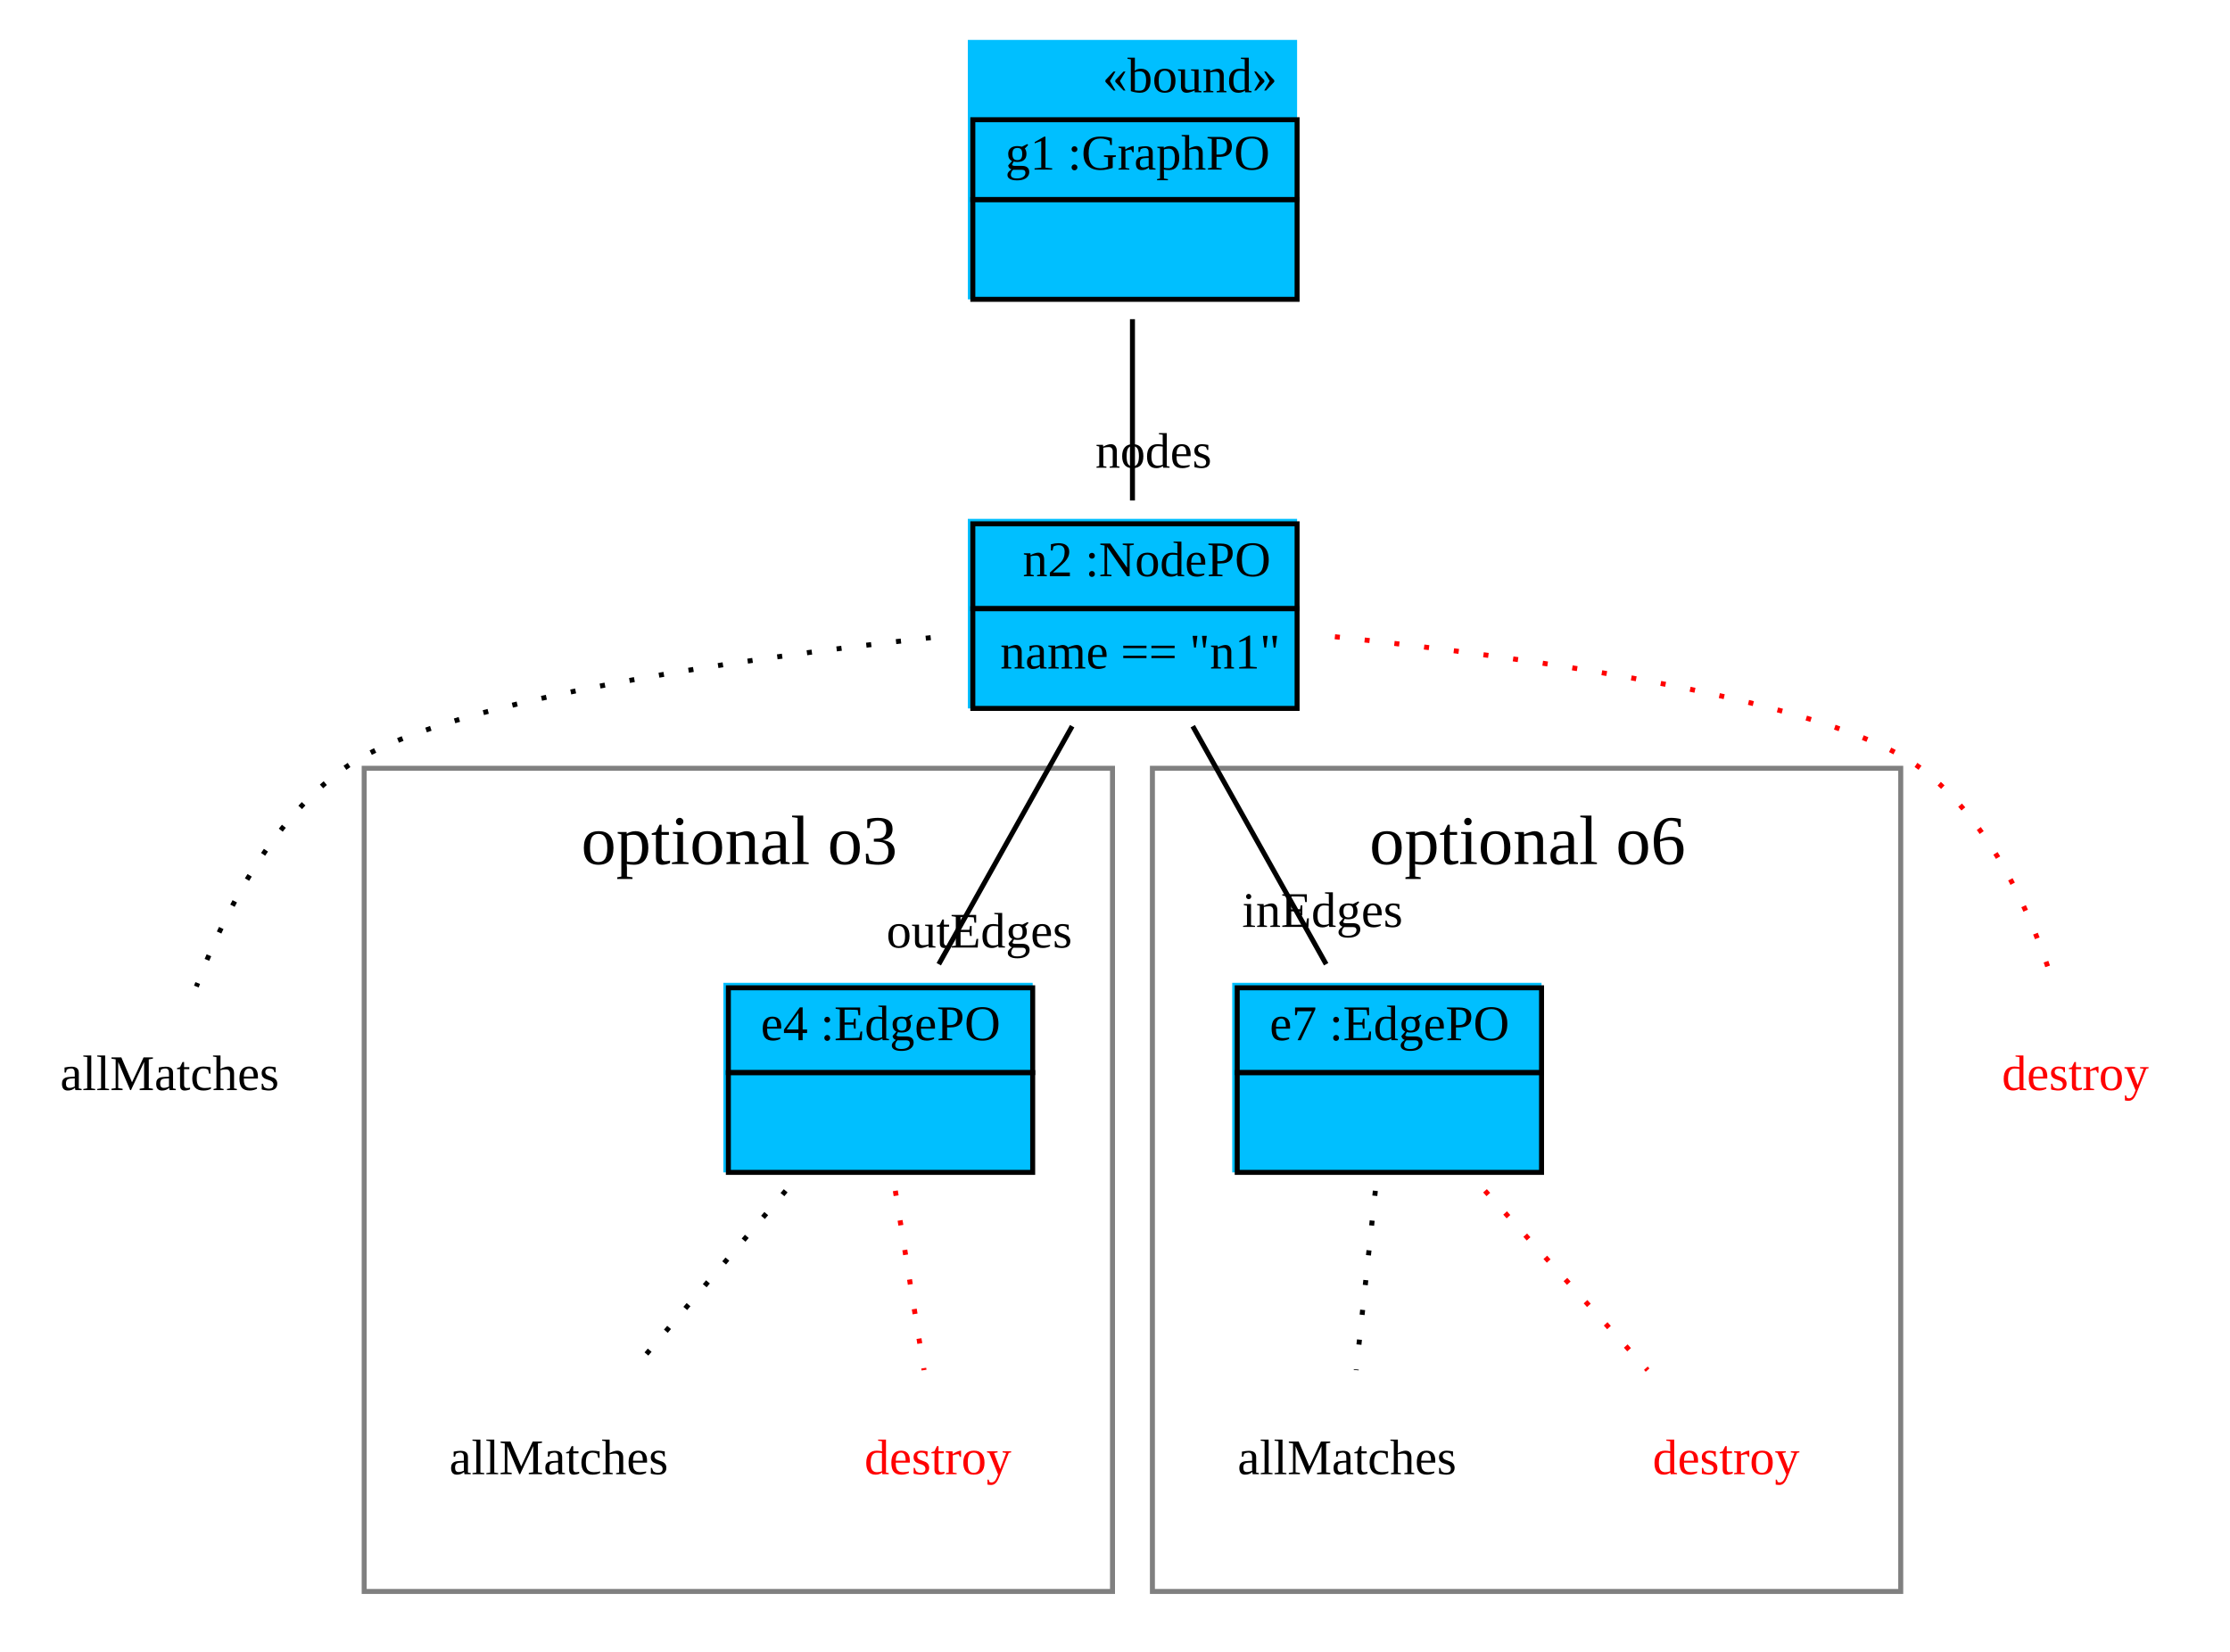
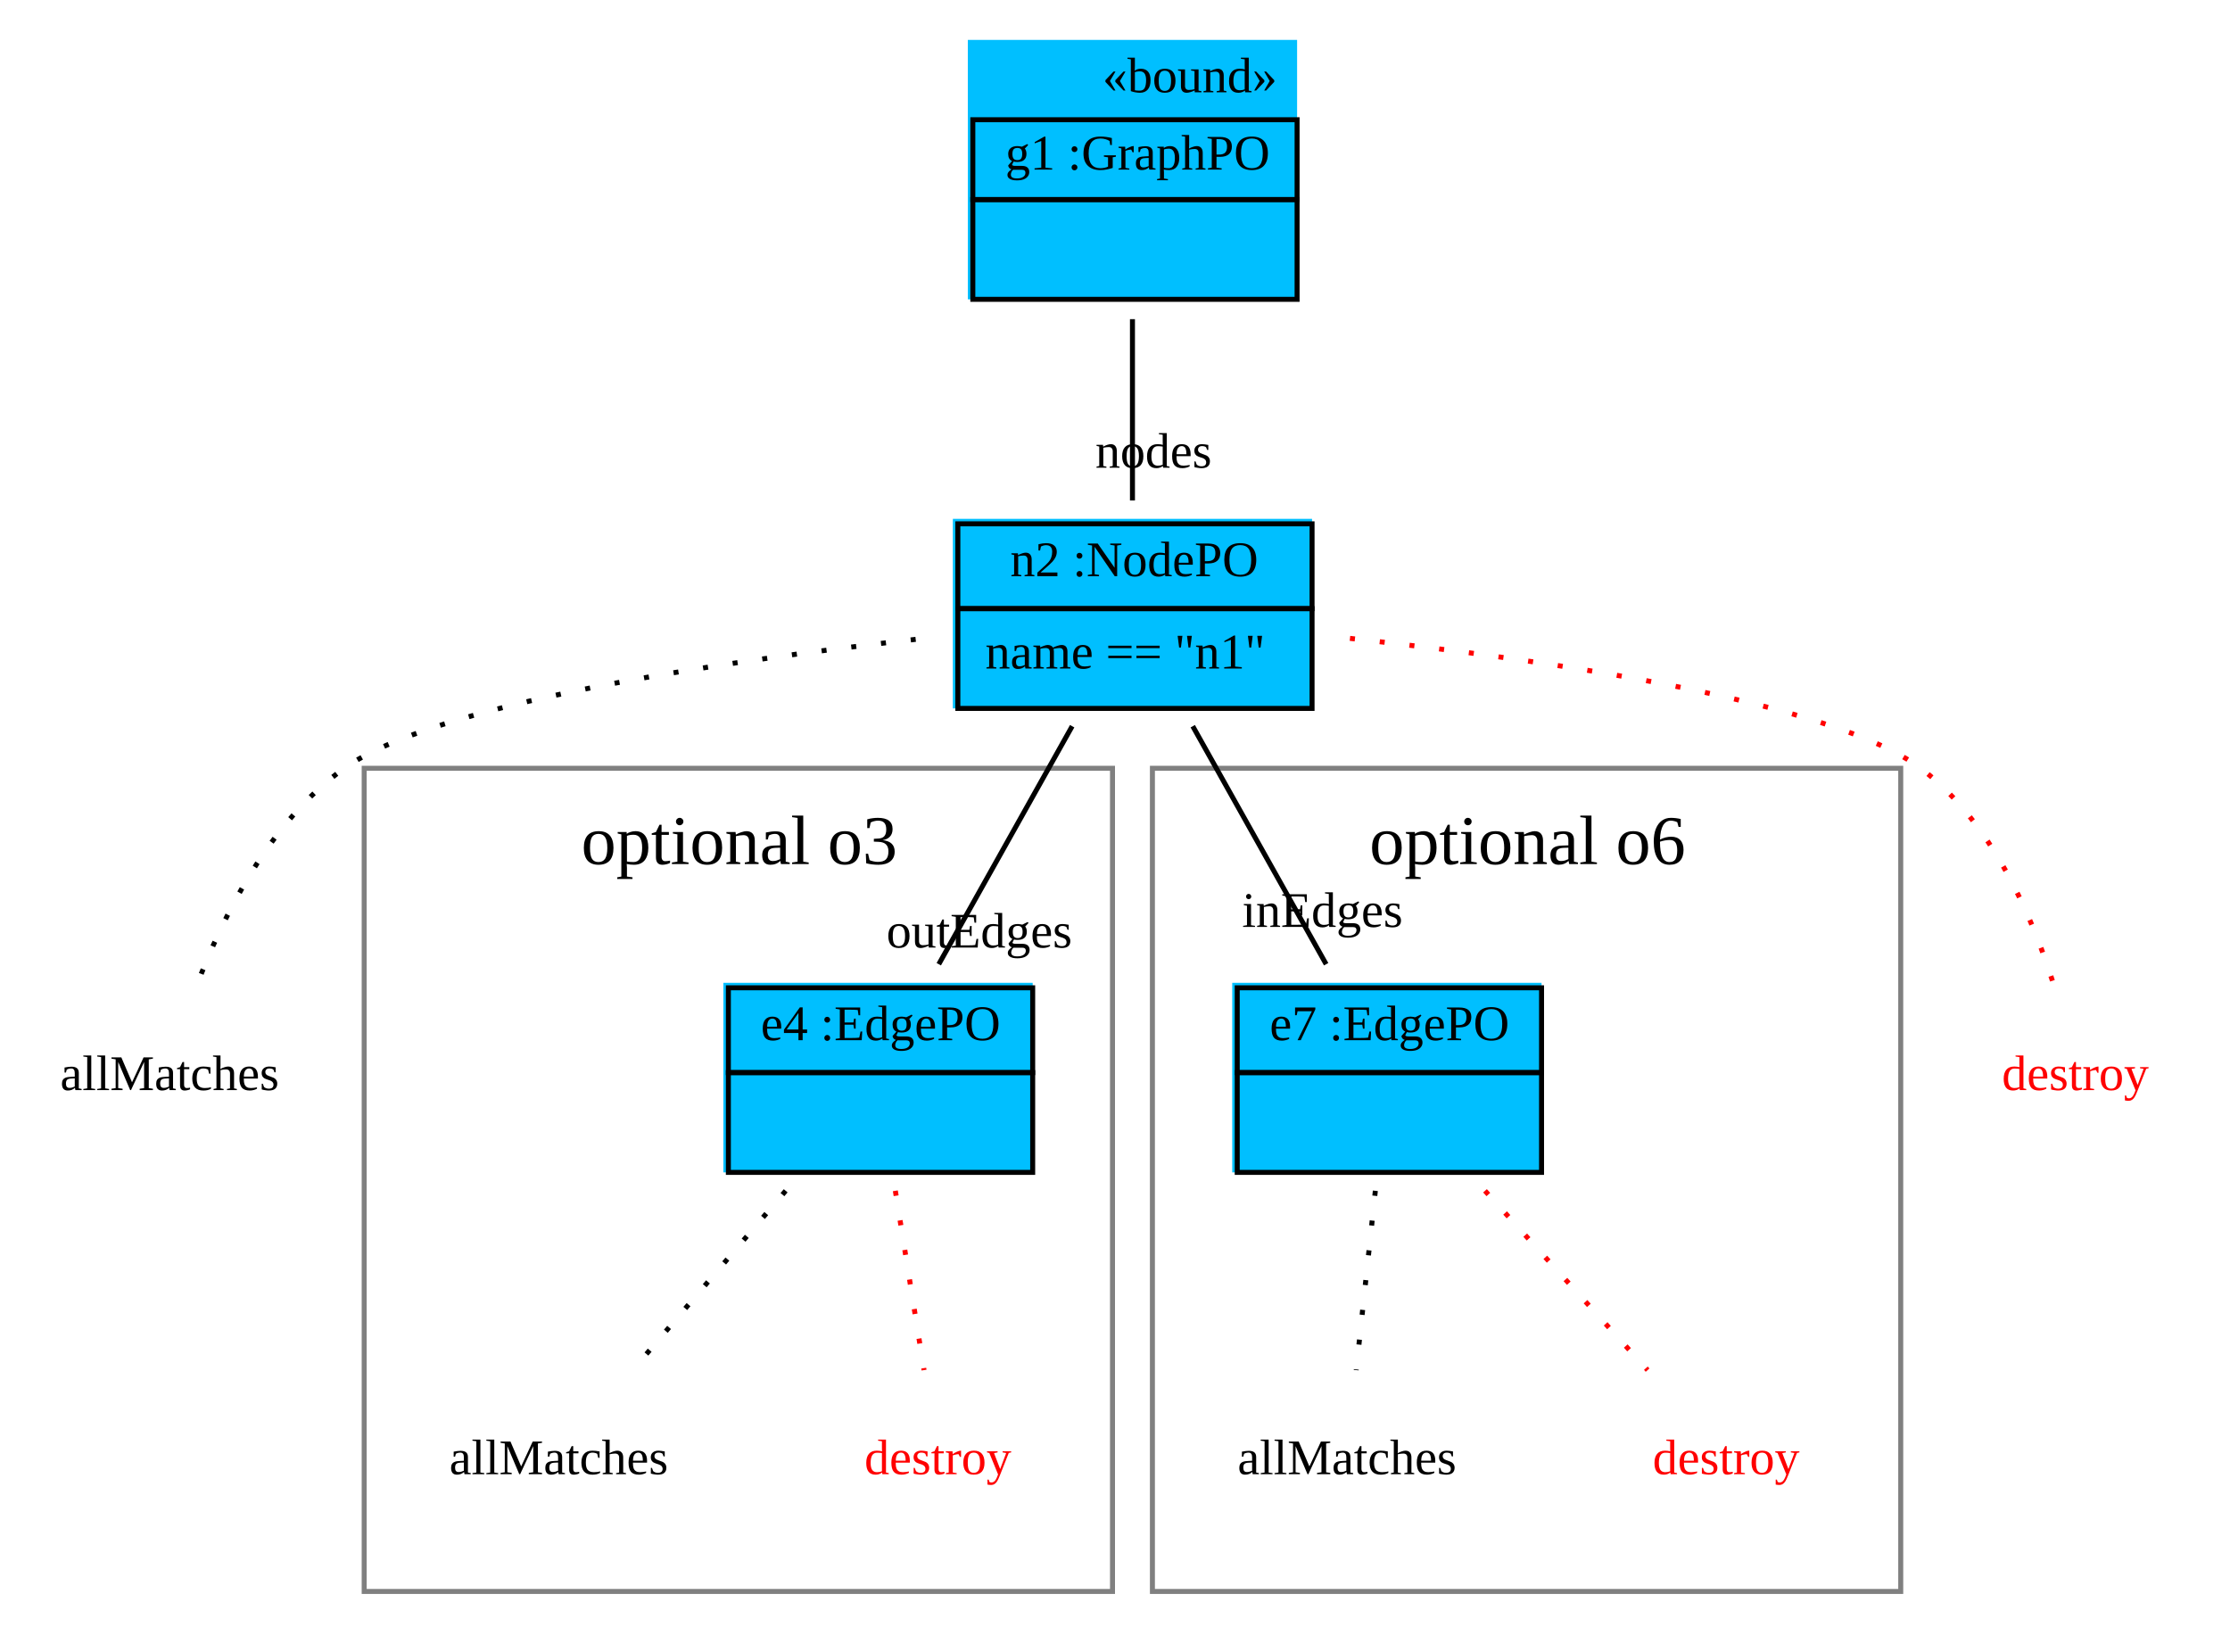
<svg xmlns="http://www.w3.org/2000/svg" width="447pt" height="331pt" viewBox="0.00 0.00 447.00 331.00">
  <g id="graph1" class="graph" transform="scale(1 1) rotate(0) translate(4 327)">
    <polygon fill="white" stroke="white" points="-4,5 -4,-327 444,-327 444,5 -4,5" />
    <g id="graph2" class="cluster">
      <polygon fill="none" stroke="grey" points="69,-8 69,-173 219,-173 219,-8 69,-8" />
      <text text-anchor="start" x="112.5" y="-153.8" font-family="Times New Roman,serif" font-size="14.00">optional o3</text>
    </g>
    <g id="graph3" class="cluster">
      <polygon fill="none" stroke="grey" points="227,-8 227,-173 377,-173 377,-8 227,-8" />
      <text text-anchor="start" x="270.5" y="-153.8" font-family="Times New Roman,serif" font-size="14.00">optional o6</text>
    </g>
    <g id="node1" class="node">
      <polygon fill="deepskyblue" stroke="deepskyblue" points="190.5,-267.5 190.5,-318.5 255.5,-318.5 255.5,-267.5 190.5,-267.5" />
      <text text-anchor="start" x="217" y="-308.5" font-family="Times New Roman,serif" font-size="10.00">«bound»</text>
      <polygon fill="none" stroke="black" points="191,-287 191,-303 256,-303 256,-287 191,-287" />
      <text text-anchor="start" x="194.5" y="-293" font-family="Times New Roman,serif" font-size="10.00"> </text>
      <text text-anchor="start" x="197.5" y="-293" font-family="Times New Roman,serif" font-size="10.00"> g1 :GraphPO </text>
      <polygon fill="none" stroke="black" points="191,-267 191,-287 256,-287 256,-267 191,-267" />
      <text text-anchor="start" x="221" y="-275" font-family="Times New Roman,serif" font-size="10.00">  </text>
    </g>
    <g id="node2" class="node">
-       <polygon fill="deepskyblue" stroke="deepskyblue" points="190.5,-185.5 190.5,-222.5 255.5,-222.5 255.5,-185.5 190.5,-185.5" />
-       <polygon fill="none" stroke="black" points="191,-205 191,-222 256,-222 256,-205 191,-205" />
-       <text text-anchor="start" x="198" y="-211.5" font-family="Times New Roman,serif" font-size="10.00"> </text>
-       <text text-anchor="start" x="201" y="-211.5" font-family="Times New Roman,serif" font-size="10.00"> n2 :NodePO </text>
-       <polygon fill="none" stroke="black" points="191,-185 191,-205 256,-205 256,-185 191,-185" />
-       <text text-anchor="start" x="196.5" y="-193" font-family="Times New Roman,serif" font-size="10.00"> name == "n1" </text>
+       <polygon fill="deepskyblue" stroke="deepskyblue" points="187.5,-185.5 187.5,-222.5 258.5,-222.5 258.5,-185.5 187.5,-185.5" />
+       <polygon fill="none" stroke="black" points="188,-205 188,-222 259,-222 259,-205 188,-205" />
+       <text text-anchor="start" x="195.5" y="-211.5" font-family="Times New Roman,serif" font-size="10.00"> </text>
+       <text text-anchor="start" x="198.5" y="-211.5" font-family="Times New Roman,serif" font-size="10.00"> n2 :NodePO </text>
+       <polygon fill="none" stroke="black" points="188,-185 188,-205 259,-205 259,-185 188,-185" />
+       <text text-anchor="start" x="193.5" y="-193" font-family="Times New Roman,serif" font-size="10.00"> name == "n1" </text>
    </g>
    <g id="edge16" class="edge">
      <path fill="none" stroke="black" d="M223,-263.03C223,-251.167 223,-237.675 223,-226.687" />
      <text text-anchor="middle" x="227.226" y="-233.25" font-family="Times New Roman,serif" font-size="10.00">nodes</text>
    </g>
    <g id="node3" class="node">
      <text text-anchor="middle" x="30" y="-108.5" font-family="Times New Roman,serif" font-size="10.00">allMatches</text>
    </g>
    <g id="edge4" class="edge">
-       <path fill="none" stroke="black" stroke-dasharray="1,5" d="M182.561,-199.183C142.161,-194.7 83.48,-186.158 65,-173 50.081,-162.377 40.629,-143.26 35.359,-129.25" />
+       <path fill="none" stroke="black" stroke-dasharray="1,5" d="M179.546,-198.845C139.297,-194.276 83.025,-185.834 65,-173 50.081,-162.377 40.629,-143.26 35.359,-129.25" />
    </g>
    <g id="node5" class="node">
      <polygon fill="deepskyblue" stroke="deepskyblue" points="141.5,-92.5 141.5,-129.5 202.5,-129.5 202.5,-92.5 141.5,-92.5" />
      <polygon fill="none" stroke="black" points="142,-112 142,-129 203,-129 203,-112 142,-112" />
      <text text-anchor="start" x="145.5" y="-118.5" font-family="Times New Roman,serif" font-size="10.00"> </text>
      <text text-anchor="start" x="148.5" y="-118.5" font-family="Times New Roman,serif" font-size="10.00"> e4 :EdgePO </text>
      <polygon fill="none" stroke="black" points="142,-92 142,-112 203,-112 203,-92 142,-92" />
      <text text-anchor="start" x="170" y="-100" font-family="Times New Roman,serif" font-size="10.00">  </text>
    </g>
    <g id="edge18" class="edge">
      <path fill="none" stroke="black" d="M210.914,-181.434C202.843,-167.033 192.266,-148.16 184.176,-133.726" />
      <text text-anchor="middle" x="192.294" y="-137.066" font-family="Times New Roman,serif" font-size="10.00">outEdges</text>
    </g>
    <g id="node9" class="node">
      <polygon fill="deepskyblue" stroke="deepskyblue" points="243.5,-92.5 243.5,-129.5 304.5,-129.5 304.5,-92.5 243.5,-92.5" />
      <polygon fill="none" stroke="black" points="244,-112 244,-129 305,-129 305,-112 244,-112" />
      <text text-anchor="start" x="247.5" y="-118.5" font-family="Times New Roman,serif" font-size="10.00"> </text>
      <text text-anchor="start" x="250.5" y="-118.5" font-family="Times New Roman,serif" font-size="10.00"> e7 :EdgePO </text>
      <polygon fill="none" stroke="black" points="244,-92 244,-112 305,-112 305,-92 244,-92" />
      <text text-anchor="start" x="272" y="-100" font-family="Times New Roman,serif" font-size="10.00">  </text>
    </g>
    <g id="edge20" class="edge">
      <path fill="none" stroke="black" d="M235.086,-181.434C243.157,-167.033 253.734,-148.16 261.824,-133.726" />
      <text text-anchor="middle" x="261.08" y="-141.199" font-family="Times New Roman,serif" font-size="10.00">inEdges</text>
    </g>
    <g id="node12" class="node">
      <text text-anchor="middle" x="412" y="-108.5" font-family="Times New Roman,serif" font-size="10.00" fill="red">destroy</text>
    </g>
    <g id="edge14" class="edge">
-       <path fill="none" stroke="red" stroke-dasharray="1,5" d="M263.575,-199.369C304.087,-195.039 362.86,-186.623 381,-173 395.249,-162.3 403.443,-143.196 407.785,-129.211" />
+       <path fill="none" stroke="red" stroke-dasharray="1,5" d="M266.599,-199.042C306.956,-194.621 363.307,-186.287 381,-173 395.249,-162.3 403.443,-143.196 407.785,-129.211" />
    </g>
    <g id="node6" class="node">
      <text text-anchor="middle" x="108" y="-31.5" font-family="Times New Roman,serif" font-size="10.00">allMatches</text>
    </g>
    <g id="edge6" class="edge">
      <path fill="none" stroke="black" stroke-dasharray="1,5" d="M153.489,-88.307C143.742,-76.886 131.953,-63.07 122.819,-52.365" />
    </g>
    <g id="node7" class="node">
      <text text-anchor="middle" x="184" y="-31.5" font-family="Times New Roman,serif" font-size="10.00" fill="red">destroy</text>
    </g>
    <g id="edge8" class="edge">
      <path fill="none" stroke="red" stroke-dasharray="1,5" d="M175.471,-88.307C177.298,-76.886 179.509,-63.07 181.222,-52.365" />
    </g>
    <g id="node10" class="node">
      <text text-anchor="middle" x="266" y="-31.5" font-family="Times New Roman,serif" font-size="10.00">allMatches</text>
    </g>
    <g id="edge10" class="edge">
      <path fill="none" stroke="black" stroke-dasharray="1,5" d="M271.686,-88.307C270.468,-76.886 268.994,-63.07 267.852,-52.365" />
    </g>
    <g id="node11" class="node">
      <text text-anchor="middle" x="342" y="-31.5" font-family="Times New Roman,serif" font-size="10.00" fill="red">destroy</text>
    </g>
    <g id="edge12" class="edge">
      <path fill="none" stroke="red" stroke-dasharray="1,5" d="M293.668,-88.307C304.024,-76.886 316.55,-63.07 326.255,-52.365" />
    </g>
  </g>
</svg>
